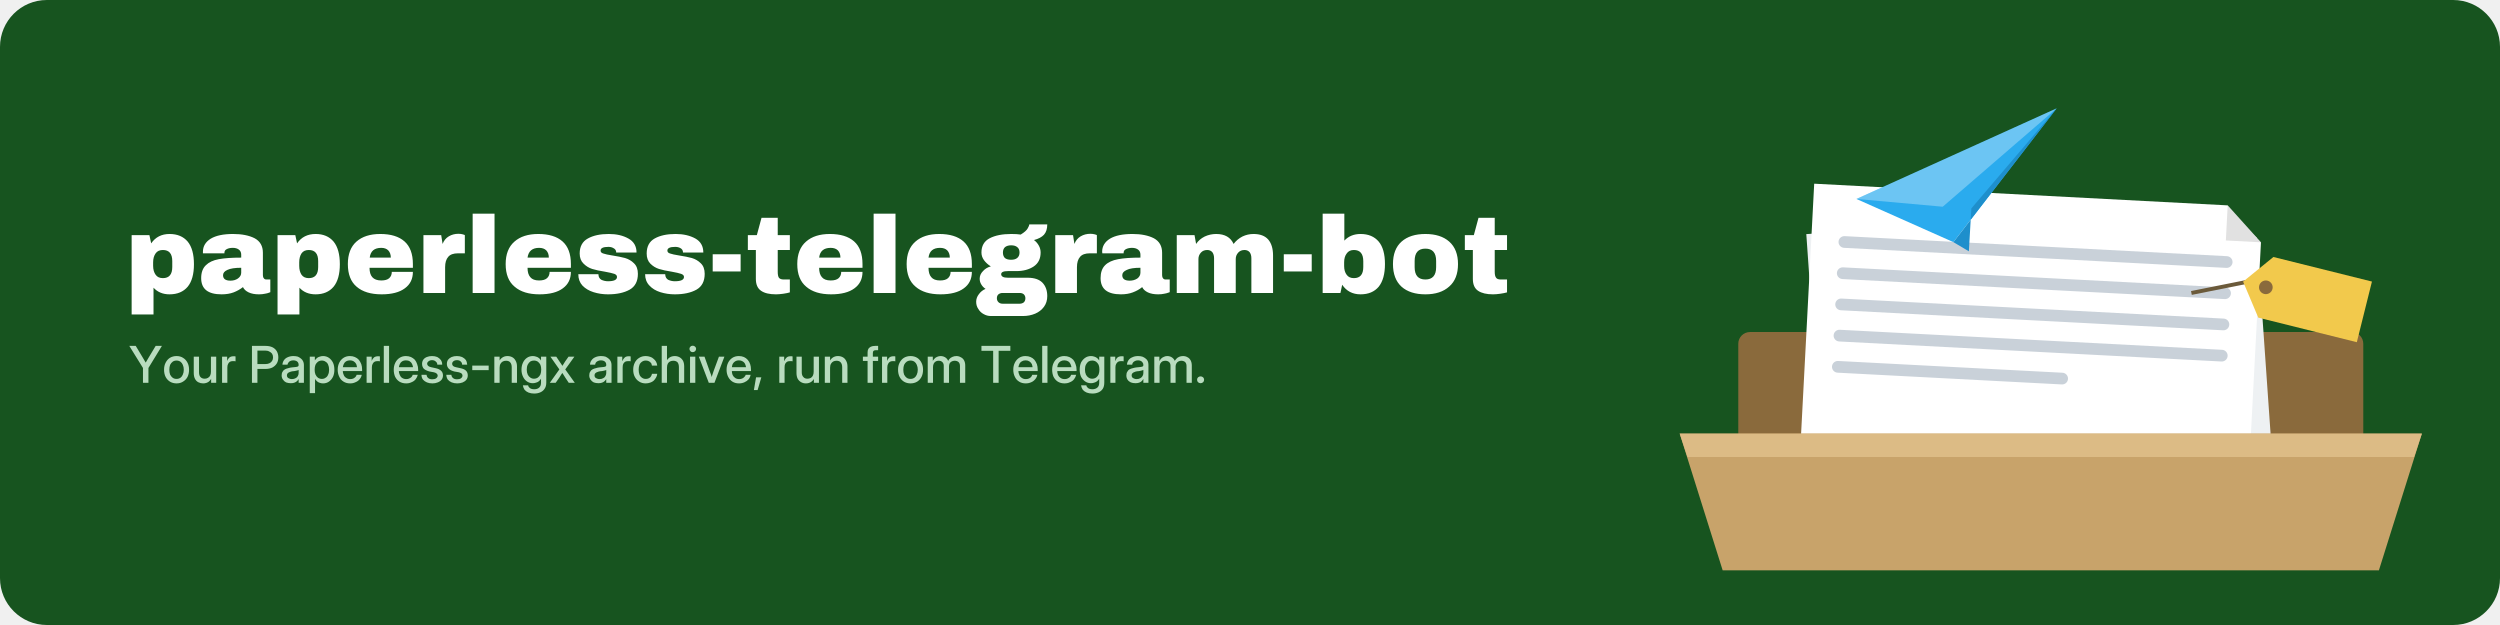
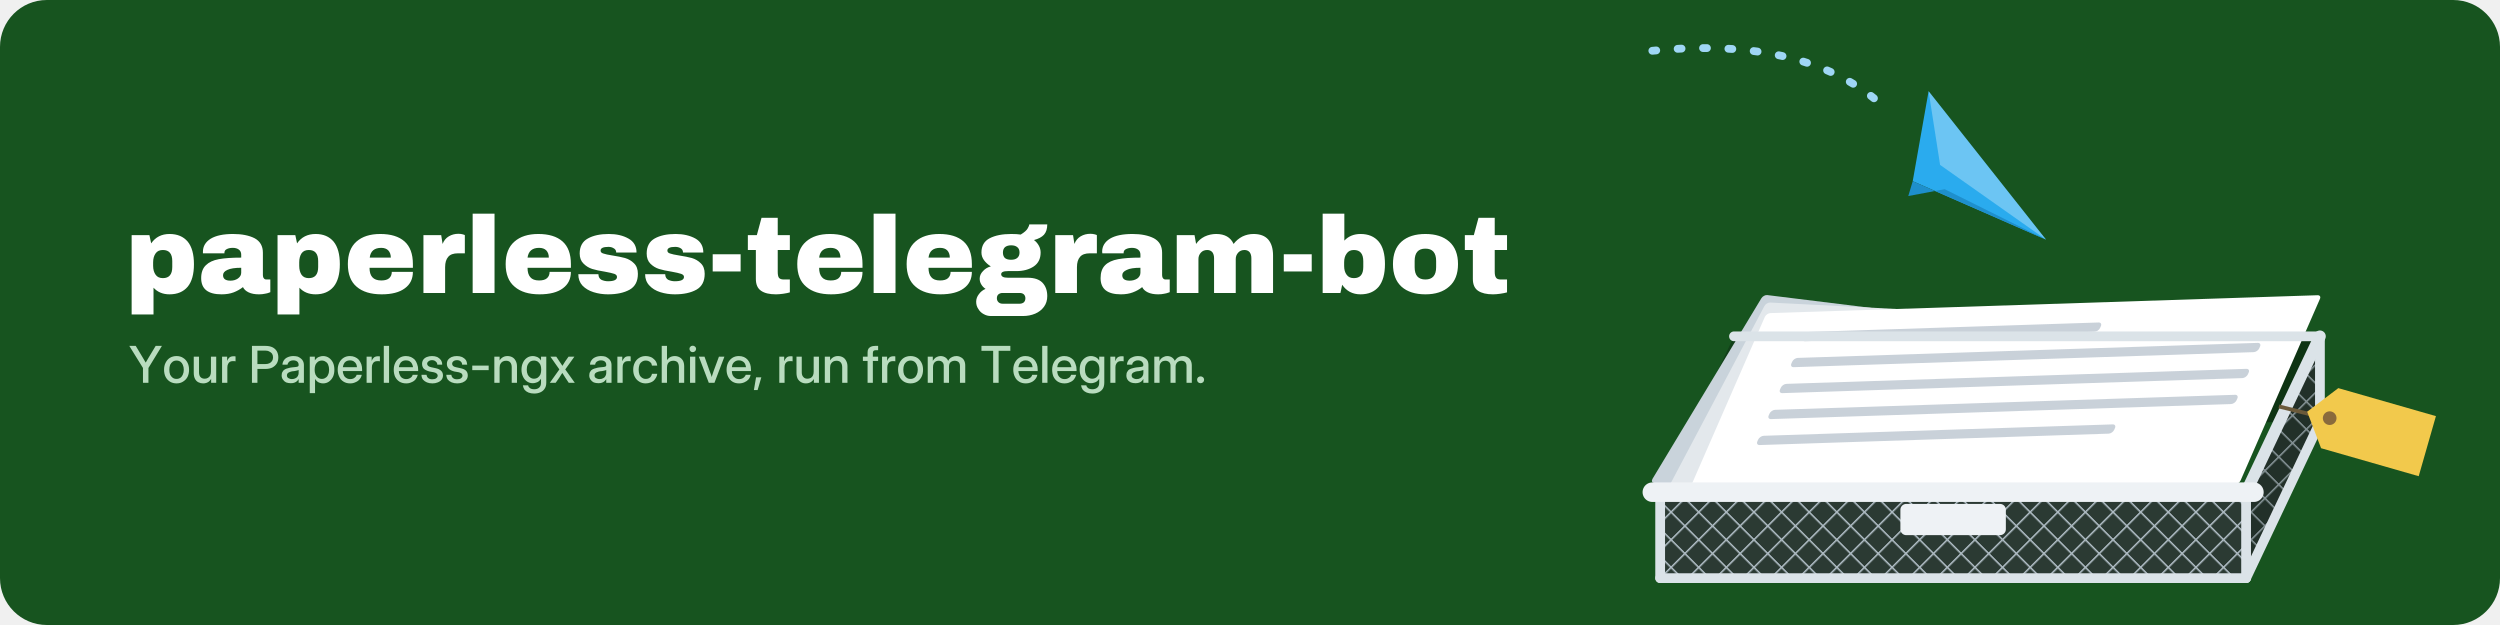
<svg xmlns="http://www.w3.org/2000/svg" viewBox="0 0 1280 320" width="1280" height="320" role="img" aria-label="paperless-telegram-bot">
  <defs>
    <clipPath id="c">
      <rect width="1280" height="320" rx="24" />
    </clipPath>
  </defs>
  <g clip-path="url(#c)">
    <rect width="1280" height="320" fill="#17541f" />
    <path fill="#ffffff" d="m99.3 135.3q0 7.6-3.2 11.5-3.3 3.9-9.3 3.9-5.1 0-8.2-3.4l0 13.7-11.2 0 0-40.6 9.1 0 .9 4.2q3.3-4.8 9.4-4.8 6 0 9.3 3.9 3.2 3.9 3.2 11.6zm-20.9-1l0 1.8q0 2.8 1.3 4.6 1.2 1.7 3.7 1.7 4.8 0 4.8-5.7l0-3q0-5.7-4.8-5.7-2.5 0-3.7 1.7-1.3 1.8-1.3 4.6zm56.2-4.9l0 11.5q0 1 .5 1.6 .4.6 1.3.6l2 0 0 6.5q-.1.1-.8.3-.7.3-2 .5-1.3.3-3 .3-3.2 0-5.3-1-2.1-1-2.9-2.7-2.2 1.7-4.8 2.7-2.6 1-6.2 1-10.4 0-10.4-8.3 0-4.3 2.4-6.6 2.3-2.3 6.6-3.1 4.4-.8 11.5-.8l0-1.5q0-1.7-1.2-2.6-1.2-.9-3.1-.9-1.8 0-3 .6-1.3.6-1.3 1.9l0 .3-11 0q0-.3 0-.8 0-4.2 4-6.7 4-2.4 11.4-2.4 6.8 0 11.1 2.2 4.2 2.3 4.2 7.4zm-20.4 11.5q0 2.8 3.8 2.8 2.2 0 3.8-1.1 1.7-1.2 1.7-3l0-2.5q-4.8 0-7.1 1.1-2.2 1-2.2 2.7zm59.8-5.6q0 7.6-3.2 11.5-3.3 3.9-9.2 3.9-5.2 0-8.3-3.4l0 13.7-11.2 0 0-40.6 9.1 0 .9 4.2q3.3-4.8 9.5-4.8 5.9 0 9.2 3.9 3.2 3.9 3.2 11.6zm-20.8-1l0 1.8q0 2.8 1.2 4.6 1.2 1.7 3.7 1.7 4.8 0 4.8-5.7l0-3q0-5.7-4.8-5.7-2.5 0-3.7 1.7-1.2 1.8-1.2 4.6zm58.2.9l0 1.9-22.2 0q0 3.2 1.4 4.8 1.5 1.7 4.6 1.7 2.8 0 4.1-1.2 1.3-1.2 1.3-3.2l10.8 0q0 5.4-4.1 8.4-4.1 3.1-11.9 3.1-8.3 0-12.8-3.9-4.5-3.8-4.5-11.6 0-7.6 4.4-11.5 4.4-3.9 12.2-3.9 8.1 0 12.4 3.8 4.3 3.8 4.3 11.6zm-22.1-3.3l10.8 0q0-2.3-1.3-3.7-1.3-1.3-3.6-1.3-5.3 0-5.9 5zm48.7-11.5l0 9.3-3.5 0q-3.5 0-5 1.8-1.6 1.8-1.6 5.3l0 13.2-11.1 0 0-29.6 9.1 0 .7 4.5q1-2.6 3.2-3.9 2.2-1.3 4.9-1.3 1.3 0 2.3.3 1 .3 1 .4zm4 29.6l0-40.6 11.2 0 0 40.6zm50.3-14.8l0 1.9-22.2 0q0 3.2 1.4 4.8 1.4 1.7 4.5 1.7 2.8 0 4.1-1.2 1.3-1.2 1.3-3.2l10.9 0q0 5.4-4.1 8.4-4.1 3.1-12 3.1-8.2 0-12.7-3.9-4.6-3.8-4.6-11.6 0-7.6 4.5-11.5 4.4-3.9 12.2-3.9 8.1 0 12.4 3.8 4.3 3.8 4.3 11.6zm-22.2-3.3l10.9 0q0-2.3-1.3-3.7-1.3-1.3-3.7-1.3-5.2 0-5.9 5zm55.8-2.6l-10.4 0q0-1.6-1.5-2.3-1-.6-2.5-.6-4 0-4 1.9 0 1.1 1.4 1.5 1.4.5 4.6 1 3.9.6 6.5 1.3 2.7.8 4.6 2.7 2 1.9 2 5.4 0 5.7-4.2 8.1-4.3 2.4-11.1 2.4-3.9 0-7.4-1.1-3.5-1.1-5.7-3.4-2.1-2.3-2.1-5.8l10.3 0 0 .2q.1 1.9 1.6 2.7 1.6.7 3.3.7 4.6 0 4.6-2.2 0-1.1-1.4-1.6-1.5-.5-4.8-1.1-3.9-.6-6.5-1.4-2.5-.8-4.4-2.7-2-1.9-2-5.2 0-5.4 4.2-7.7 4.1-2.3 10.7-2.3 5.9 0 10 2.3 4.2 2.3 4.2 7.2zm34.2 0l-10.4 0q0-1.6-1.4-2.3-1.1-.6-2.6-.6-4 0-4 1.9 0 1.1 1.4 1.5 1.4.5 4.6 1 3.9.6 6.5 1.3 2.7.8 4.6 2.7 2 1.9 2 5.4 0 5.7-4.2 8.1-4.3 2.4-11.1 2.4-3.9 0-7.4-1.1-3.5-1.1-5.6-3.4-2.2-2.3-2.2-5.8l10.3 0 0 .2q.1 1.9 1.6 2.7 1.6.7 3.3.7 4.7 0 4.7-2.2 0-1.1-1.5-1.6-1.5-.5-4.8-1.1-3.9-.6-6.5-1.4-2.5-.8-4.4-2.7-1.9-1.9-1.9-5.2 0-5.4 4.1-7.7 4.1-2.3 10.7-2.3 5.9 0 10.1 2.3 4.1 2.3 4.1 7.2zm4.8 9.7l0-8.8 14.3 0 0 8.8zm39.5-18.6l0 7.6-6.2 0 0 11.2q0 2.1.6 3 .7.9 2.5.9l3.1 0 0 6.6q-1.3.4-3.4.7-2.2.3-3.7.3-5 0-7.6-1.8-2.7-1.8-2.7-6.1l0-14.8-4.1 0 0-7.6 4.6 0 2.4-8.9 8.3 0 0 8.9zm37.2 14.8l0 1.9-22.2 0q0 3.2 1.4 4.8 1.4 1.7 4.5 1.7 2.8 0 4.1-1.2 1.3-1.2 1.3-3.2l10.9 0q0 5.4-4.1 8.4-4.1 3.1-12 3.1-8.2 0-12.7-3.9-4.6-3.8-4.6-11.6 0-7.6 4.5-11.5 4.4-3.9 12.2-3.9 8.1 0 12.4 3.8 4.3 3.8 4.3 11.6zm-22.2-3.3l10.9 0q0-2.3-1.3-3.7-1.3-1.3-3.7-1.3-5.3 0-5.9 5zm27.9 18.1l0-40.6 11.2 0 0 40.6zm50.3-14.8l0 1.9-22.2 0q0 3.2 1.4 4.8 1.4 1.7 4.5 1.7 2.8 0 4.1-1.2 1.3-1.2 1.3-3.2l10.9 0q0 5.4-4.1 8.4-4.1 3.1-12 3.1-8.2 0-12.7-3.9-4.6-3.8-4.6-11.6 0-7.6 4.5-11.5 4.4-3.9 12.2-3.9 8.1 0 12.4 3.8 4.3 3.8 4.3 11.6zm-22.2-3.3l10.9 0q0-2.3-1.3-3.7-1.3-1.3-3.7-1.3-5.3 0-5.9 5zm54-9q1.6 1.2 2.5 2.9 .9 1.6.9 3.5 0 4.7-3.5 7.1-3.6 2.4-8.9 2.4l-4.3 0q-3.5 0-3.5 1.6 0 .8.8 1.3 .8.5 2.7.5l10.1 0q5 0 7.5 2.5 2.5 2.6 2.5 6.9 0 3.2-1.7 5.5-1.7 2.3-4.5 3.5-2.9 1.2-6.2 1.2l-16.5 0q-2 0-3.7-1-1.7-.9-2.7-2.6-1.1-1.6-1.1-3.7 0-2.1 1.4-3.9 1.3-1.8 3.4-2.7-1.4-.9-2.2-2.3-.8-1.3-.8-2.9 0-2.2 1.7-3.9 1.6-1.8 4-2.4-2.2-1.4-3.5-3.2-1.3-1.8-1.3-3.9 0-5.1 4.2-7.3 4.2-2.2 11.1-2.2 3 0 4.8.3 2.8-1.7 3.6-3.2 .8-1.4.8-2l9.2 0q0 3.4-1.7 5.3-1.7 1.8-5.1 2.7zm-15.9 6.4q0 1.8 1 2.8 1.1.9 3.2.9 2 0 3.1-.9 1.2-1 1.2-2.8 0-1.9-1.2-2.8-1.1-.9-3.1-.9-1.9 0-3.1.9-1.1 1-1.1 2.8zm-3.1 23.4q0 1.3.9 2.1 .8.7 2 .7l8.8 0q1.2 0 2.1-.7 .8-.8.8-2.1 0-1.2-.8-2-.8-.7-2.1-.7l-8.8 0q-1.2 0-2.1.7-.8.7-.8 2zm51.2-32.3l0 9.3-3.6 0q-3.5 0-5 1.8-1.6 1.8-1.6 5.3l0 13.2-11.1 0 0-29.6 9.1 0 .7 4.5q1-2.6 3.2-3.9 2.2-1.3 5-1.3 1.2 0 2.3.3 1 .3 1 .4zm33.4 9l0 11.5q0 1 .5 1.6 .4.6 1.3.6l2.1 0 0 6.5q-.2.1-.9.3-.7.3-2 .5-1.3.3-3 .3-3.2 0-5.3-1-2.1-1-2.9-2.7-2.1 1.7-4.8 2.7-2.6 1-6.1 1-10.4 0-10.4-8.3 0-4.3 2.3-6.6 2.3-2.3 6.7-3.1 4.3-.8 11.4-.8l0-1.5q0-1.7-1.2-2.6-1.2-.9-3.1-.9-1.7 0-3 .6-1.3.6-1.3 1.9l0 .3-10.9 0q-.1-.3-.1-.8 0-4.2 4-6.7 4-2.4 11.5-2.4 6.7 0 11 2.2 4.2 2.3 4.2 7.4zm-20.4 11.5q0 2.8 3.8 2.8 2.2 0 3.9-1.1 1.6-1.2 1.6-3l0-2.5q-4.8 0-7 1.1-2.3 1-2.3 2.7zm77.2-10.1l0 19.2-11.1 0 0-17.8q0-1.9-.9-3.1-1-1.1-2.6-1.1-2 0-3.2 1.3-1.3 1.4-1.3 3.3l0 17.4-11.1 0 0-17.8q0-1.9-.9-3.1-1-1.1-2.6-1.1-2 0-3.2 1.3-1.3 1.4-1.3 3.3l0 17.4-11.1 0 0-29.6 9.1 0 .8 4.5q1.6-2.4 4.4-3.8 2.8-1.3 5.9-1.3 6.6 0 8.9 5.1 1.8-2.4 4.5-3.8 2.7-1.3 5.7-1.3 5 0 7.5 2.8 2.5 2.9 2.5 8.2zm5.5 8.2l0-8.8 14.3 0 0 8.8zm39.3-19.2q6 0 9.3 3.9 3.2 3.8 3.2 11.5 0 7.6-3.2 11.6-3.3 3.9-9.3 3.9-6.1 0-9.4-4.9l-.9 4.2-9.1 0 0-40.6 11.1 0 0 13.8q3.2-3.4 8.3-3.4zm-8.4 14.5l0 1.9q0 2.8 1.3 4.5 1.2 1.7 3.7 1.7 4.8 0 4.8-5.7l0-2.9q0-5.8-4.8-5.8-2.5 0-3.7 1.8-1.3 1.7-1.3 4.5zm58.3.9q0 7.6-4.5 11.5-4.4 4-12.2 4-7.8 0-12.2-3.9-4.4-4-4.4-11.6 0-7.6 4.4-11.5 4.4-3.9 12.2-3.9 7.8 0 12.2 3.9 4.5 4 4.5 11.5zm-22.2-1.6l0 3.2q0 6.3 5.5 6.3 5.5 0 5.5-6.3l0-3.2q0-6.3-5.5-6.3-5.5 0-5.5 6.3zm47.3-13.2l0 7.6-6.3 0 0 11.2q0 2.1.7 3 .6.9 2.4.9l3.2 0 0 6.6q-1.4.4-3.5.7-2.1.3-3.7.3-4.9 0-7.6-1.8-2.7-1.8-2.7-6.1l0-14.8-4.1 0 0-7.6 4.6 0 2.4-8.9 8.3 0 0 8.9z" />
    <path fill="#b9dcbf" d="m73.2 196l0-7.6-7-11.3 3.3 0 3.6 6q.5.8 1 1.7 .5.9 1 1.7l-1 0q.5-.8 1-1.7 .5-.9 1-1.7l3.6-6 3.2 0-6.9 11.3 0 7.6zm17.2.3q-1.9 0-3.4-.9-1.4-.9-2.2-2.4-.8-1.6-.8-3.7 0-2.1.8-3.6 .8-1.6 2.2-2.5 1.5-.9 3.4-.9 1.9 0 3.3.9 1.5.9 2.3 2.5 .8 1.5.8 3.6 0 2.1-.8 3.7-.8 1.5-2.3 2.4-1.4.9-3.3.9zm0-2.3q1.1 0 2-.6 .8-.6 1.2-1.6 .5-1.1.5-2.5 0-1.4-.5-2.5-.4-1-1.2-1.6-.9-.6-2-.6-1.2 0-2 .6-.8.6-1.3 1.6-.4 1.1-.4 2.5 0 1.4.4 2.5 .5 1 1.3 1.6 .8.6 2 .6zm13.6 2.3q-1.3 0-2.5-.6-1.1-.6-1.7-1.8-.6-1.2-.6-3l0-8.3 2.7 0 0 8q0 1.6.7 2.4 .8.9 2.2.9 .9 0 1.6-.4 .8-.4 1.2-1.2 .4-.8.4-2l0-7.7 2.7 0 0 13.4-2.6 0 0-3.3 .6 0q-.7 1.8-1.8 2.7-1.2.9-2.9.9zm9.7-.3l0-13.4 2.6 0 0 2.2 0 0q.4-1.1 1.2-1.8 .8-.6 2.1-.6 .3 0 .5 0 .3.1.5.1l0 2.5q-.2 0-.6-.1-.4 0-.9 0-.7 0-1.3.3-.7.4-1 1.1-.4.7-.4 1.8l0 7.9zm15.3 0l0-18.9 7 0q2 0 3.5.7 1.4.7 2.2 2 .8 1.4.8 3.2 0 1.8-.8 3.1-.8 1.3-2.3 2.1-1.5.7-3.5.7l-5.5 0 0-2.5 5.4 0q1.3 0 2.1-.4 .9-.4 1.4-1.2 .5-.8.5-1.8 0-1.1-.5-1.9-.5-.7-1.4-1.1-.8-.5-2.1-.5l-4 0 0 16.5zm19.9.2q-1.3 0-2.4-.4-1-.5-1.6-1.4-.7-.9-.7-2.2 0-1.2.5-1.9 .4-.8 1.2-1.2 .7-.4 1.7-.6 .9-.3 1.9-.4 1.3-.1 2-.2 .8-.1 1.1-.3 .3-.2.3-.7l0-.1q0-.7-.3-1.2-.3-.5-.9-.8-.7-.3-1.5-.3-.9 0-1.5.3-.7.3-1 .8-.4.5-.5 1.1l-2.6 0q.1-1.3.8-2.3 .7-1 1.9-1.5 1.3-.6 2.9-.6 1.3 0 2.3.3 .9.4 1.6 1 .7.5 1.1 1.4 .4.8.4 1.8l0 9.2-2.7 0 0-1.9 0 0q-.3.5-.8 1-.5.5-1.3.8-.7.3-1.9.3zm.5-2.1q1.2 0 2-.5 .8-.4 1.1-1.1 .4-.7.4-1.5l0-1.6q-.1.1-.4.2-.4.1-.8.2-.4.1-1 .2-.5.1-1 .1-.7.1-1.4.4-.6.2-1 .6-.4.4-.4 1.1 0 .6.3 1 .3.4.9.6 .6.3 1.3.3zm9.2 7.2l0-18.7 2.6 0 0 1.9 0 0q.5-.7 1.1-1.2 .6-.5 1.4-.7 .8-.3 1.7-.3 1.7 0 3 .9 1.3.9 2.1 2.5 .7 1.5.7 3.6 0 2.1-.7 3.6-.8 1.6-2.1 2.5-1.3.9-3 .9-.9 0-1.7-.3-.7-.2-1.3-.7-.7-.6-1.1-1.3l0 0 0 7.3zm6.2-7.3q1.1 0 1.9-.6 .9-.5 1.3-1.6 .5-1 .5-2.5 0-1.5-.5-2.6-.4-1-1.3-1.5-.8-.6-1.9-.6-1.1 0-2 .6-.8.6-1.3 1.6-.4 1.1-.4 2.5 0 1.4.4 2.4 .5 1.1 1.3 1.7 .9.6 2 .6zm14.5 2.3q-2 0-3.4-.9-1.5-.9-2.2-2.5-.8-1.6-.8-3.6 0-2 .8-3.6 .8-1.6 2.2-2.5 1.4-.9 3.2-.9 1.5 0 2.6.5 1.2.5 2 1.4 .8 1 1.3 2.3 .4 1.2.4 2.8l0 .7-11.3 0 0-2 9.9 0-1.2.6q0-1.2-.4-2.2-.5-.9-1.3-1.4-.8-.5-1.9-.5-1.1 0-2 .5-.8.5-1.2 1.4-.5 1-.5 2.2l0 1.2q0 1.2.5 2.2 .4 1 1.3 1.5 .8.6 2 .6 .9 0 1.6-.3 .6-.3 1.1-.8 .4-.4.6-1.1l2.6 0q-.2 1.3-1.1 2.3-.8 1-2.1 1.5-1.2.6-2.7.6zm8.4-.3l0-13.4 2.6 0 0 2.2 0 0q.4-1.1 1.2-1.8 .8-.6 2.1-.6 .3 0 .5 0 .3.1.4.1l0 2.5q-.1 0-.5-.1-.4 0-.9 0-.7 0-1.3.3-.7.4-1 1.1-.4.7-.4 1.8l0 7.9zm11.5-18.9l0 18.9-2.7 0 0-18.9zm8.8 19.2q-2 0-3.5-.9-1.4-.9-2.2-2.5-.7-1.6-.7-3.6 0-2 .8-3.6 .8-1.6 2.2-2.5 1.4-.9 3.2-.9 1.4 0 2.6.5 1.1.5 2 1.4 .8 1 1.2 2.3 .5 1.2.5 2.8l0 .7-11.3 0 0-2 9.9 0-1.2.6q0-1.2-.5-2.2-.4-.9-1.2-1.4-.8-.5-2-.5-1.1 0-1.9.5-.8.5-1.2 1.4-.5 1-.5 2.2l0 1.2q0 1.2.5 2.2 .4 1 1.2 1.5 .9.6 2.1.6 .9 0 1.5-.3 .7-.3 1.2-.8 .4-.4.6-1.1l2.6 0q-.3 1.3-1.1 2.3-.8 1-2.1 1.5-1.2.6-2.7.6zm13.4 0q-1.6 0-2.8-.5-1.2-.5-2-1.4-.8-1-.8-2.5l2.6 0q.1 1.1.9 1.7 .7.6 2 .6 1.3 0 2-.5 .8-.6.8-1.4 0-.6-.6-1.1-.5-.4-1.4-.6l-2.2-.4q-1.9-.5-2.9-1.4-.9-1-.9-2.5 0-1.2.6-2.1 .6-.9 1.8-1.4 1.2-.5 2.7-.5 1.5 0 2.7.5 1.1.6 1.8 1.5 .7 1 .7 2.4l-2.5 0q0-1-.8-1.6-.7-.7-1.9-.7-1.1 0-1.8.6-.7.5-.7 1.3 0 .6.6 1.1 .5.4 1.4.6l2.3.5q1.9.4 2.8 1.3 1 .9 1 2.4 0 1.3-.7 2.2-.7.9-2 1.4-1.2.5-2.7.5zm12.7 0q-1.5 0-2.8-.5-1.2-.5-2-1.4-.7-1-.8-2.5l2.6 0q.1 1.1.9 1.7 .7.6 2 .6 1.3 0 2-.5 .8-.6.8-1.4 0-.6-.5-1.1-.6-.4-1.4-.6l-2.3-.4q-1.9-.5-2.8-1.4-1-1-1-2.5 0-1.2.6-2.1 .7-.9 1.8-1.4 1.2-.5 2.7-.5 1.5 0 2.7.5 1.2.6 1.9 1.5 .6 1 .7 2.4l-2.6 0q0-1-.7-1.6-.7-.7-1.9-.7-1.2 0-1.9.6-.6.5-.6 1.3 0 .6.5 1.1 .5.4 1.4.6l2.3.5q2 .4 2.9 1.3 .9.9.9 2.4 0 1.3-.7 2.2-.7.9-1.9 1.4-1.3.5-2.8.5zm16.1-9.1l0 2.3-8.4 0 0-2.3zm5.6 1.1l0 7.7-2.7 0 0-13.4 2.7 0 0 3.3-.6 0q.6-1.8 1.8-2.7 1.2-.9 2.8-.9 1.4 0 2.5.6 1.1.6 1.7 1.8 .7 1.2.7 2.9l0 8.4-2.7 0 0-8q0-1.6-.8-2.5-.7-.8-2.1-.8-1 0-1.7.4-.7.4-1.1 1.1-.5.8-.5 2.1zm17.7 13.2q-1.6 0-2.9-.5-1.2-.5-2-1.4-.7-1-.9-2.3l2.7 0q.1.7.6 1.1 .4.5 1.1.7 .6.2 1.4.2 1.7 0 2.6-.9 .9-.8.9-2.5l0-2 0 0q-.5.8-1.1 1.3-.6.5-1.4.7-.8.3-1.7.3-1.7 0-3-.9-1.3-.9-2-2.4-.8-1.6-.8-3.6 0-2.1.8-3.7 .7-1.5 2-2.4 1.3-.9 3-.9 .9 0 1.7.3 .8.2 1.4.7 .7.5 1.1 1.3l0 0 0-2 2.7 0 0 13.2q0 2.1-.9 3.3-.8 1.2-2.2 1.8-1.4.6-3.1.6zm-.1-7.6q1.1 0 2-.6 .8-.6 1.3-1.6 .4-1.1.4-2.5 0-1.4-.4-2.4-.5-1-1.3-1.6-.9-.6-2-.6-1.1 0-1.9.5-.8.6-1.3 1.6-.5 1-.5 2.5 0 1.5.5 2.6 .5 1 1.3 1.5 .8.6 1.9.6zm8.1 2.1l5.5-7.7 0 1.7-5.2-7.4 3 0 1.6 2.4q.6.8 1.1 1.6 .5.8 1 1.6l-1.1 0q.5-.8 1-1.6 .5-.8 1-1.6l1.7-2.4 3 0-5.3 7.4 0-1.7 5.5 7.7-3.1 0-1.8-2.7q-.5-.8-1-1.6-.5-.7-1-1.5l1 0q-.5.8-1 1.5-.5.8-1 1.6l-1.9 2.7zm24.9.2q-1.3 0-2.4-.4-1-.5-1.6-1.4-.7-.9-.7-2.2 0-1.2.5-1.9 .4-.8 1.2-1.2 .7-.4 1.7-.6 .9-.3 1.9-.4 1.3-.1 2-.2 .8-.1 1.1-.3 .3-.2.3-.7l0-.1q0-.7-.3-1.2-.3-.5-.9-.8-.7-.3-1.5-.3-.9 0-1.5.3-.7.3-1.1.8-.3.5-.4 1.1l-2.6 0q0-1.3.8-2.3 .7-1 1.9-1.5 1.3-.6 2.9-.6 1.3 0 2.3.3 .9.4 1.6 1 .7.5 1.1 1.4 .4.8.4 1.8l0 9.2-2.7 0 0-1.9 0 0q-.3.5-.8 1-.5.5-1.3.8-.7.3-1.9.3zm.5-2.1q1.2 0 2-.5 .8-.4 1.1-1.1 .4-.7.4-1.5l0-1.6q-.1.1-.4.2-.4.1-.8.2-.4.1-1 .2-.5.1-1 .1-.7.1-1.4.4-.6.2-1 .6-.4.4-.4 1.1 0 .6.3 1 .3.4.9.6 .6.3 1.3.3zm9.2 1.9l0-13.4 2.5 0 0 2.2 .1 0q.4-1.1 1.2-1.8 .7-.6 2-.6 .3 0 .6 0 .2.1.4.1l0 2.5q-.1 0-.5-.1-.4 0-.9 0-.8 0-1.4.3-.6.4-1 1.1-.3.7-.3 1.8l0 7.9zm14.5.3q-1.9 0-3.3-.9-1.5-.9-2.3-2.5-.8-1.5-.8-3.6 0-2 .8-3.6 .8-1.6 2.3-2.5 1.4-.9 3.3-.9 1.2 0 2.3.4 1 .3 1.7 1 .8.6 1.3 1.5 .5.9.6 2l-2.7 0q-.1-.6-.3-1.1-.3-.4-.7-.8-.4-.3-.9-.5-.6-.2-1.3-.2-1.1 0-1.9.6-.9.6-1.3 1.6-.4 1.1-.4 2.5 0 1.4.4 2.5 .4 1 1.3 1.6 .8.6 1.9.6 .7 0 1.3-.2 .5-.2.9-.5 .4-.4.6-.8 .3-.5.4-1.1l2.7 0q-.1 1.1-.6 1.9-.5.9-1.2 1.6-.8.7-1.8 1-1.1.4-2.3.4zm10.9-8l0 7.7-2.7 0 0-18.9 2.7 0 0 8.8-.7 0q.6-1.8 1.8-2.7 1.2-.9 2.9-.9 1.3 0 2.4.6 1.1.6 1.8 1.8 .6 1.2.6 2.9l0 8.4-2.7 0 0-8q0-1.6-.7-2.5-.8-.8-2.2-.8-.9 0-1.7.4-.7.4-1.1 1.1-.4.8-.4 2.1zm11.8 7.7l0-13.4 2.7 0 0 13.4zm1.4-15.7q-.8 0-1.2-.5-.5-.5-.5-1.2 0-.7.5-1.1 .4-.5 1.2-.5 .7 0 1.2.5 .5.4.5 1.1 0 .7-.5 1.2-.5.5-1.2.5zm8.2 15.7l-5.1-13.4 2.9 0 2.6 7.3q.4 1.1.8 2.1 .3 1.1.6 2.1l-.6 0q.3-1 .6-2.1 .4-1 .7-2.1l2.7-7.3 2.8 0-5.1 13.4zm15.5.3q-2 0-3.4-.9-1.4-.9-2.2-2.5-.8-1.6-.8-3.6 0-2 .8-3.6 .8-1.6 2.2-2.5 1.4-.9 3.3-.9 1.4 0 2.6.5 1.1.5 1.9 1.4 .9 1 1.3 2.3 .4 1.2.4 2.8l0 .7-11.3 0 0-2 9.9 0-1.1.6q0-1.2-.5-2.2-.4-.9-1.3-1.4-.8-.5-1.9-.5-1.1 0-1.9.5-.8.5-1.3 1.4-.4 1-.4 2.2l0 1.2q0 1.2.4 2.2 .5 1 1.3 1.5 .8.6 2.1.6 .8 0 1.5-.3 .7-.3 1.1-.8 .5-.4.7-1.1l2.5 0q-.2 1.3-1 2.3-.9 1-2.1 1.5-1.3.6-2.8.6zm7.6 3.4l1.1-6.5 2.7 0-1.9 6.5zm13-3.7l0-13.4 2.5 0 0 2.2 .1 0q.4-1.1 1.2-1.8 .7-.6 2-.6 .3 0 .6 0 .2.1.4.1l0 2.5q-.1 0-.5-.1-.4 0-.9 0-.8 0-1.4.3-.6.4-1 1.1-.3.7-.3 1.8l0 7.9zm13.6.3q-1.3 0-2.4-.6-1.1-.6-1.8-1.8-.6-1.2-.6-3l0-8.3 2.7 0 0 8q0 1.6.8 2.4 .7.9 2.1.9 .9 0 1.7-.4 .7-.4 1.1-1.2 .4-.8.4-2l0-7.7 2.7 0 0 13.4-2.6 0 0-3.3 .6 0q-.6 1.8-1.8 2.7-1.2.9-2.9.9zm12.4-8l0 7.7-2.7 0 0-13.4 2.7 0 0 3.3-.6 0q.6-1.8 1.8-2.7 1.2-.9 2.8-.9 1.4 0 2.5.6 1.1.6 1.7 1.8 .7 1.2.7 2.9l0 8.4-2.7 0 0-8q0-1.6-.8-2.5-.7-.8-2.1-.8-1 0-1.7.4-.7.4-1.1 1.1-.5.8-.5 2.1zm24.6-5.7l0 2.2-7.8 0 0-2.2zm-5.4 13.4l0-15.6q0-1 .4-1.8 .5-.7 1.3-1.1 .9-.4 2.1-.4 .5 0 1 0 .4 0 .6 0l0 2.2q-.1 0-.5 0-.4 0-.7 0-.8 0-1.2.4-.3.3-.3 1.2l0 15.1zm7.4 0l0-13.4 2.6 0 0 2.2 0 0q.4-1.1 1.2-1.8 .8-.6 2.1-.6 .3 0 .5 0 .3.1.4.1l0 2.5q-.1 0-.5-.1-.4 0-.9 0-.7 0-1.3.3-.7.4-1 1.1-.4.7-.4 1.8l0 7.9zm14.6.3q-1.9 0-3.4-.9-1.4-.9-2.2-2.4-.8-1.6-.8-3.7 0-2.1.8-3.6 .8-1.6 2.2-2.5 1.5-.9 3.4-.9 1.9 0 3.4.9 1.4.9 2.2 2.5 .8 1.5.8 3.6 0 2.1-.8 3.7-.8 1.5-2.2 2.4-1.5.9-3.4.9zm0-2.3q1.1 0 2-.6 .8-.6 1.2-1.6 .5-1.1.5-2.5 0-1.4-.5-2.5-.4-1-1.2-1.6-.9-.6-2-.6-1.1 0-2 .6-.8.6-1.3 1.6-.4 1.1-.4 2.5 0 1.4.4 2.5 .5 1 1.3 1.6 .8.6 2 .6zm8.8 2l0-13.4 2.6 0 0 2.8-.3 0q.4-1 1.1-1.7 .6-.7 1.4-1 .9-.4 1.8-.4 1.5 0 2.7.9 1.1.9 1.3 2.2l-.4 0q.3-.9.9-1.6 .6-.7 1.6-1.1 .9-.4 2-.4 1.2 0 2.2.6 1.1.5 1.7 1.6 .6 1.1.6 2.7l0 8.8-2.7 0 0-8.6q0-1.4-.8-2.1-.8-.6-1.9-.6-.9 0-1.6.4-.6.3-1 1-.3.7-.3 1.5l0 8.4-2.7 0 0-8.8q0-1.1-.7-1.8-.7-.7-1.9-.7-.8 0-1.4.3-.7.4-1.1 1.1-.4.8-.4 1.8l0 8.1zm27.5-16.4l0-2.5 14.8 0 0 2.5-6 0 0 16.4-2.8 0 0-16.4zm22.7 16.7q-2 0-3.4-.9-1.5-.9-2.2-2.5-.8-1.6-.8-3.6 0-2 .8-3.6 .8-1.6 2.2-2.5 1.4-.9 3.2-.9 1.5 0 2.6.5 1.2.5 2 1.4 .8 1 1.3 2.3 .4 1.2.4 2.8l0 .7-11.3 0 0-2 9.9 0-1.2.6q0-1.2-.4-2.2-.5-.9-1.3-1.4-.8-.5-1.9-.5-1.1 0-1.9.5-.9.5-1.3 1.4-.5 1-.5 2.2l0 1.2q0 1.2.5 2.2 .4 1 1.3 1.5 .8.6 2 .6 .9 0 1.6-.3 .7-.3 1.1-.8 .4-.4.6-1.1l2.6 0q-.2 1.3-1.1 2.3-.8 1-2 1.5-1.3.6-2.8.6zm11.1-19.2l0 18.9-2.7 0 0-18.9zm8.7 19.2q-1.9 0-3.4-.9-1.4-.9-2.2-2.5-.7-1.6-.7-3.6 0-2 .8-3.6 .8-1.6 2.2-2.5 1.4-.9 3.2-.9 1.4 0 2.6.5 1.1.5 2 1.4 .8 1 1.2 2.3 .5 1.2.5 2.8l0 .7-11.3 0 0-2 9.9 0-1.2.6q0-1.2-.5-2.2-.4-.9-1.2-1.4-.9-.5-2-.5-1.1 0-1.9.5-.8.5-1.3 1.4-.4 1-.4 2.2l0 1.2q0 1.2.4 2.2 .5 1 1.3 1.5 .9.6 2.1.6 .9 0 1.5-.3 .7-.3 1.2-.8 .4-.4.6-1.1l2.6 0q-.3 1.3-1.1 2.3-.8 1-2.1 1.5-1.2.6-2.8.6zm14.3 5.2q-1.6 0-2.9-.5-1.2-.5-2-1.4-.7-1-.9-2.3l2.7 0q.1.7.6 1.1 .4.5 1.1.7 .6.2 1.4.2 1.6 0 2.6-.9 .9-.8.9-2.5l0-2 0 0q-.5.8-1.1 1.3-.7.5-1.4.7-.8.3-1.7.3-1.7 0-3-.9-1.3-.9-2.1-2.4-.7-1.6-.7-3.6 0-2.1.7-3.7 .8-1.5 2.1-2.4 1.3-.9 3-.9 .9 0 1.7.3 .7.2 1.4.7 .6.5 1.1 1.3l0 0 0-2 2.6 0 0 13.2q0 2.1-.8 3.3-.8 1.2-2.2 1.8-1.4.6-3.1.6zm-.1-7.6q1.1 0 2-.6 .8-.6 1.3-1.6 .4-1.1.4-2.5 0-1.4-.4-2.4-.5-1-1.3-1.6-.9-.6-2-.6-1.1 0-1.9.5-.8.6-1.3 1.6-.5 1-.5 2.5 0 1.5.5 2.6 .5 1 1.3 1.5 .8.6 1.9.6zm9.3 2.1l0-13.4 2.5 0 0 2.2 .1 0q.3-1.1 1.1-1.8 .8-.6 2.1-.6 .3 0 .6 0 .2.1.4.1l0 2.5q-.2 0-.6-.1-.4 0-.8 0-.8 0-1.4.3-.6.4-1 1.1-.4.7-.4 1.8l0 7.9zm12.9.2q-1.4 0-2.4-.4-1.1-.5-1.7-1.4-.6-.9-.6-2.2 0-1.2.5-1.9 .4-.8 1.1-1.2 .8-.4 1.7-.6 1-.3 2-.4 1.3-.1 2-.2 .7-.1 1.1-.3 .3-.2.3-.7l0-.1q0-.7-.4-1.2-.3-.5-.9-.8-.6-.3-1.4-.3-.9 0-1.5.3-.7.3-1.1.8-.4.5-.4 1.1l-2.7 0q.1-1.3.8-2.3 .7-1 2-1.5 1.2-.6 2.9-.6 1.2 0 2.2.3 1 .4 1.7 1 .7.5 1.1 1.4 .3.8.3 1.8l0 9.2-2.6 0 0-1.9-.1 0q-.2.5-.7 1-.5.5-1.3.8-.8.3-1.9.3zm.5-2.1q1.2 0 2-.5 .7-.4 1.1-1.1 .4-.7.4-1.5l0-1.6q-.2.1-.5.2-.3.1-.7.2-.5.1-1 .2-.5.1-1 .1-.8.1-1.4.4-.6.2-1 .6-.4.4-.4 1.1 0 .6.3 1 .3.4.9.6 .5.3 1.3.3zm9.1 1.9l0-13.4 2.6 0 0 2.8-.2 0q.4-1 1-1.7 .7-.7 1.5-1 .8-.4 1.7-.4 1.6 0 2.7.9 1.1.9 1.4 2.2l-.4 0q.2-.9.9-1.6 .6-.7 1.5-1.1 .9-.4 2-.4 1.3 0 2.3.6 1 .5 1.6 1.6 .6 1.1.6 2.7l0 8.8-2.7 0 0-8.6q0-1.4-.8-2.1-.8-.6-1.9-.6-.8 0-1.5.4-.6.3-1 1-.4.7-.4 1.5l0 8.4-2.6 0 0-8.8q0-1.1-.7-1.8-.8-.7-1.9-.7-.8 0-1.5.3-.7.4-1.1 1.1-.4.8-.4 1.8l0 8.1zm23.7.2q-.7 0-1.3-.5-.5-.5-.5-1.3 0-.7.5-1.2 .6-.5 1.3-.5 .7 0 1.3.5 .5.5.5 1.2 0 .8-.5 1.3-.6.5-1.3.5z" />
-     <rect x="890" y="170" width="320" height="80" rx="6" fill="#8a6a3c" />
-     <g transform="rotate(-4 1040 190)">
-       <path d="M930 112h212l18 18v142h-230z" fill="#eef1f3" />
-       <path d="M1142 112v18h18z" fill="#000" opacity=".12" />
-       <rect x="944" y="138" width="202" height="6" rx="3" fill="#c9d1d9" />
-       <rect x="944" y="154" width="202" height="6" rx="3" fill="#c9d1d9" />
-       <rect x="944" y="170" width="202" height="6" rx="3" fill="#c9d1d9" />
-       <rect x="944" y="186" width="202" height="6" rx="3" fill="#c9d1d9" />
-       <rect x="944" y="202" width="121" height="6" rx="3" fill="#c9d1d9" />
+     <path d="M887.8 172.2L1187.8 172.2L1187.8 216.2L887.8 216.2z" fill="#0e3413" />
+     <path d="M850.0 252.0L887.8 172.2L887.8 216.2L850.0 296.0z" fill="#12401a" />
+     <g transform="matrix(1 0 0.45 -0.95 836.0 256.0)">
+       <g transform="rotate(-7 150 44)">
+         <rect x="10" y="-8" width="280" height="102" rx="2" fill="#c9d3db" />
+       </g>
    </g>
-     <g transform="rotate(3 1040 190)">
-       <path d="M924 100h212l18 18v142h-230z" fill="#ffffff" />
-       <path d="M1136 100v18h18z" fill="#000" opacity=".12" />
-       <rect x="938" y="126" width="202" height="6" rx="3" fill="#c9d1d9" />
-       <rect x="938" y="142" width="202" height="6" rx="3" fill="#c9d1d9" />
-       <rect x="938" y="158" width="202" height="6" rx="3" fill="#c9d1d9" />
-       <rect x="938" y="174" width="202" height="6" rx="3" fill="#c9d1d9" />
-       <rect x="938" y="190" width="121" height="6" rx="3" fill="#c9d1d9" />
+     <g transform="matrix(1 0 0.45 -0.95 846.0 251.0)">
+       <g transform="rotate(-3 150 44)">
+         <rect x="10" y="-8" width="280" height="102" rx="2" fill="#e3e8ec" />
+       </g>
    </g>
-     <path d="M1122 150l40-8" stroke="#6b5a3a" stroke-width="2" />
-     <g transform="rotate(14 1180 150)">
-       <path d="M1160 136h52v32h-52l-12-16z" fill="#f2c94c" />
-       <circle cx="1160" cy="152" r="3.5" fill="#8a6a3c" />
+     <g transform="matrix(1 0 0.45 -0.95 856.0 245.0)">
+       <g transform="rotate(2 150 44)">
+         <rect x="10" y="-8" width="280" height="102" rx="2" fill="#ffffff" />
+         <rect x="34" y="78" width="150" height="5" rx="2" fill="#c9d1d9" />
+         <rect x="34" y="64" width="236" height="5" rx="2" fill="#c9d1d9" />
+         <rect x="34" y="50" width="236" height="5" rx="2" fill="#c9d1d9" />
+         <rect x="34" y="36" width="236" height="5" rx="2" fill="#c9d1d9" />
+         <rect x="34" y="22" width="180" height="5" rx="2" fill="#c9d1d9" />
+       </g>
    </g>
-     <path d="M860 222h380l-22 70h-336z" fill="#c8a36a" />
-     <path d="M860 222h380l-4 12h-372z" fill="#dcbb85" />
-     <g transform="translate(1000 92) rotate(-8) scale(0.72)">
+     <defs>
+       <pattern id="m" width="10" height="10" patternUnits="userSpaceOnUse" patternTransform="rotate(45)">
+         <path d="M0 0V10M0 0H10" stroke="#aebbc3" stroke-width="1.6" />
+       </pattern>
+     </defs>
+     <path d="M850.0 252.0L1150.0 252.0L1150.0 296.0L850.0 296.0z" fill="#2b3a33" />
+     <path d="M850.0 252.0L1150.0 252.0L1150.0 296.0L850.0 296.0z" fill="url(#m)" />
+     <path d="M1150.0 252.0L1187.8 172.2L1187.8 216.2L1150.0 296.0z" fill="#223029" />
+     <path d="M1150.0 252.0L1187.8 172.2L1187.8 216.2L1150.0 296.0z" fill="url(#m)" opacity=".7" />
+     <path d="M850.0 296.0L1150.0 296.0" stroke="#dbe3e8" stroke-width="5" stroke-linecap="round" />
+     <path d="M1150.0 296.0L1187.8 216.2" stroke="#dbe3e8" stroke-width="5" stroke-linecap="round" />
+     <path d="M850.0 252.0L850.0 296.0" stroke="#dbe3e8" stroke-width="5" stroke-linecap="round" />
+     <path d="M1150.0 252.0L1150.0 296.0" stroke="#dbe3e8" stroke-width="5" stroke-linecap="round" />
+     <path d="M1187.8 172.2L1187.8 216.2" stroke="#dbe3e8" stroke-width="5" stroke-linecap="round" />
+     <path d="M887.8 172.2L1187.8 172.2" stroke="#dbe3e8" stroke-width="5" stroke-linecap="round" />
+     <path d="M1150.0 252.0L1187.8 172.2" stroke="#dbe3e8" stroke-width="6" stroke-linecap="round" />
+     <path d="M846.0 252.0L1154.0 252.0" stroke="#eef2f5" stroke-width="10" stroke-linecap="round" />
+     <rect x="973.0" y="258.0" width="54" height="16" rx="3" fill="#eef2f5" />
+     <path d="M1166.8 208.1l24 6" stroke="#6b5a3a" stroke-width="2" fill="none" />
+     <g transform="rotate(16 1192.8 214.1)">
+       <path d="M1192.8 198.1h52v32h-52l-12-16z" fill="#f2c94c" />
+       <circle cx="1192.8" cy="214.1" r="3.5" fill="#8a6a3c" />
+     </g>
+     <path d="M846 26Q926 18 966 56" stroke="#9fd6f5" stroke-width="4" stroke-dasharray="2 11" stroke-linecap="round" fill="none" />
+     <g transform="translate(1006 86) rotate(68) scale(0.62)">
      <path d="M-70 4L80-40 -6 44z" fill="#2aabee" />
      <path d="M-6 44L80-40 10 22 4 52z" fill="#1e8fcc" />
      <path d="M-70 4L80-40-10 18z" fill="#e8f6fd" opacity=".35" />
    </g>
  </g>
</svg>
